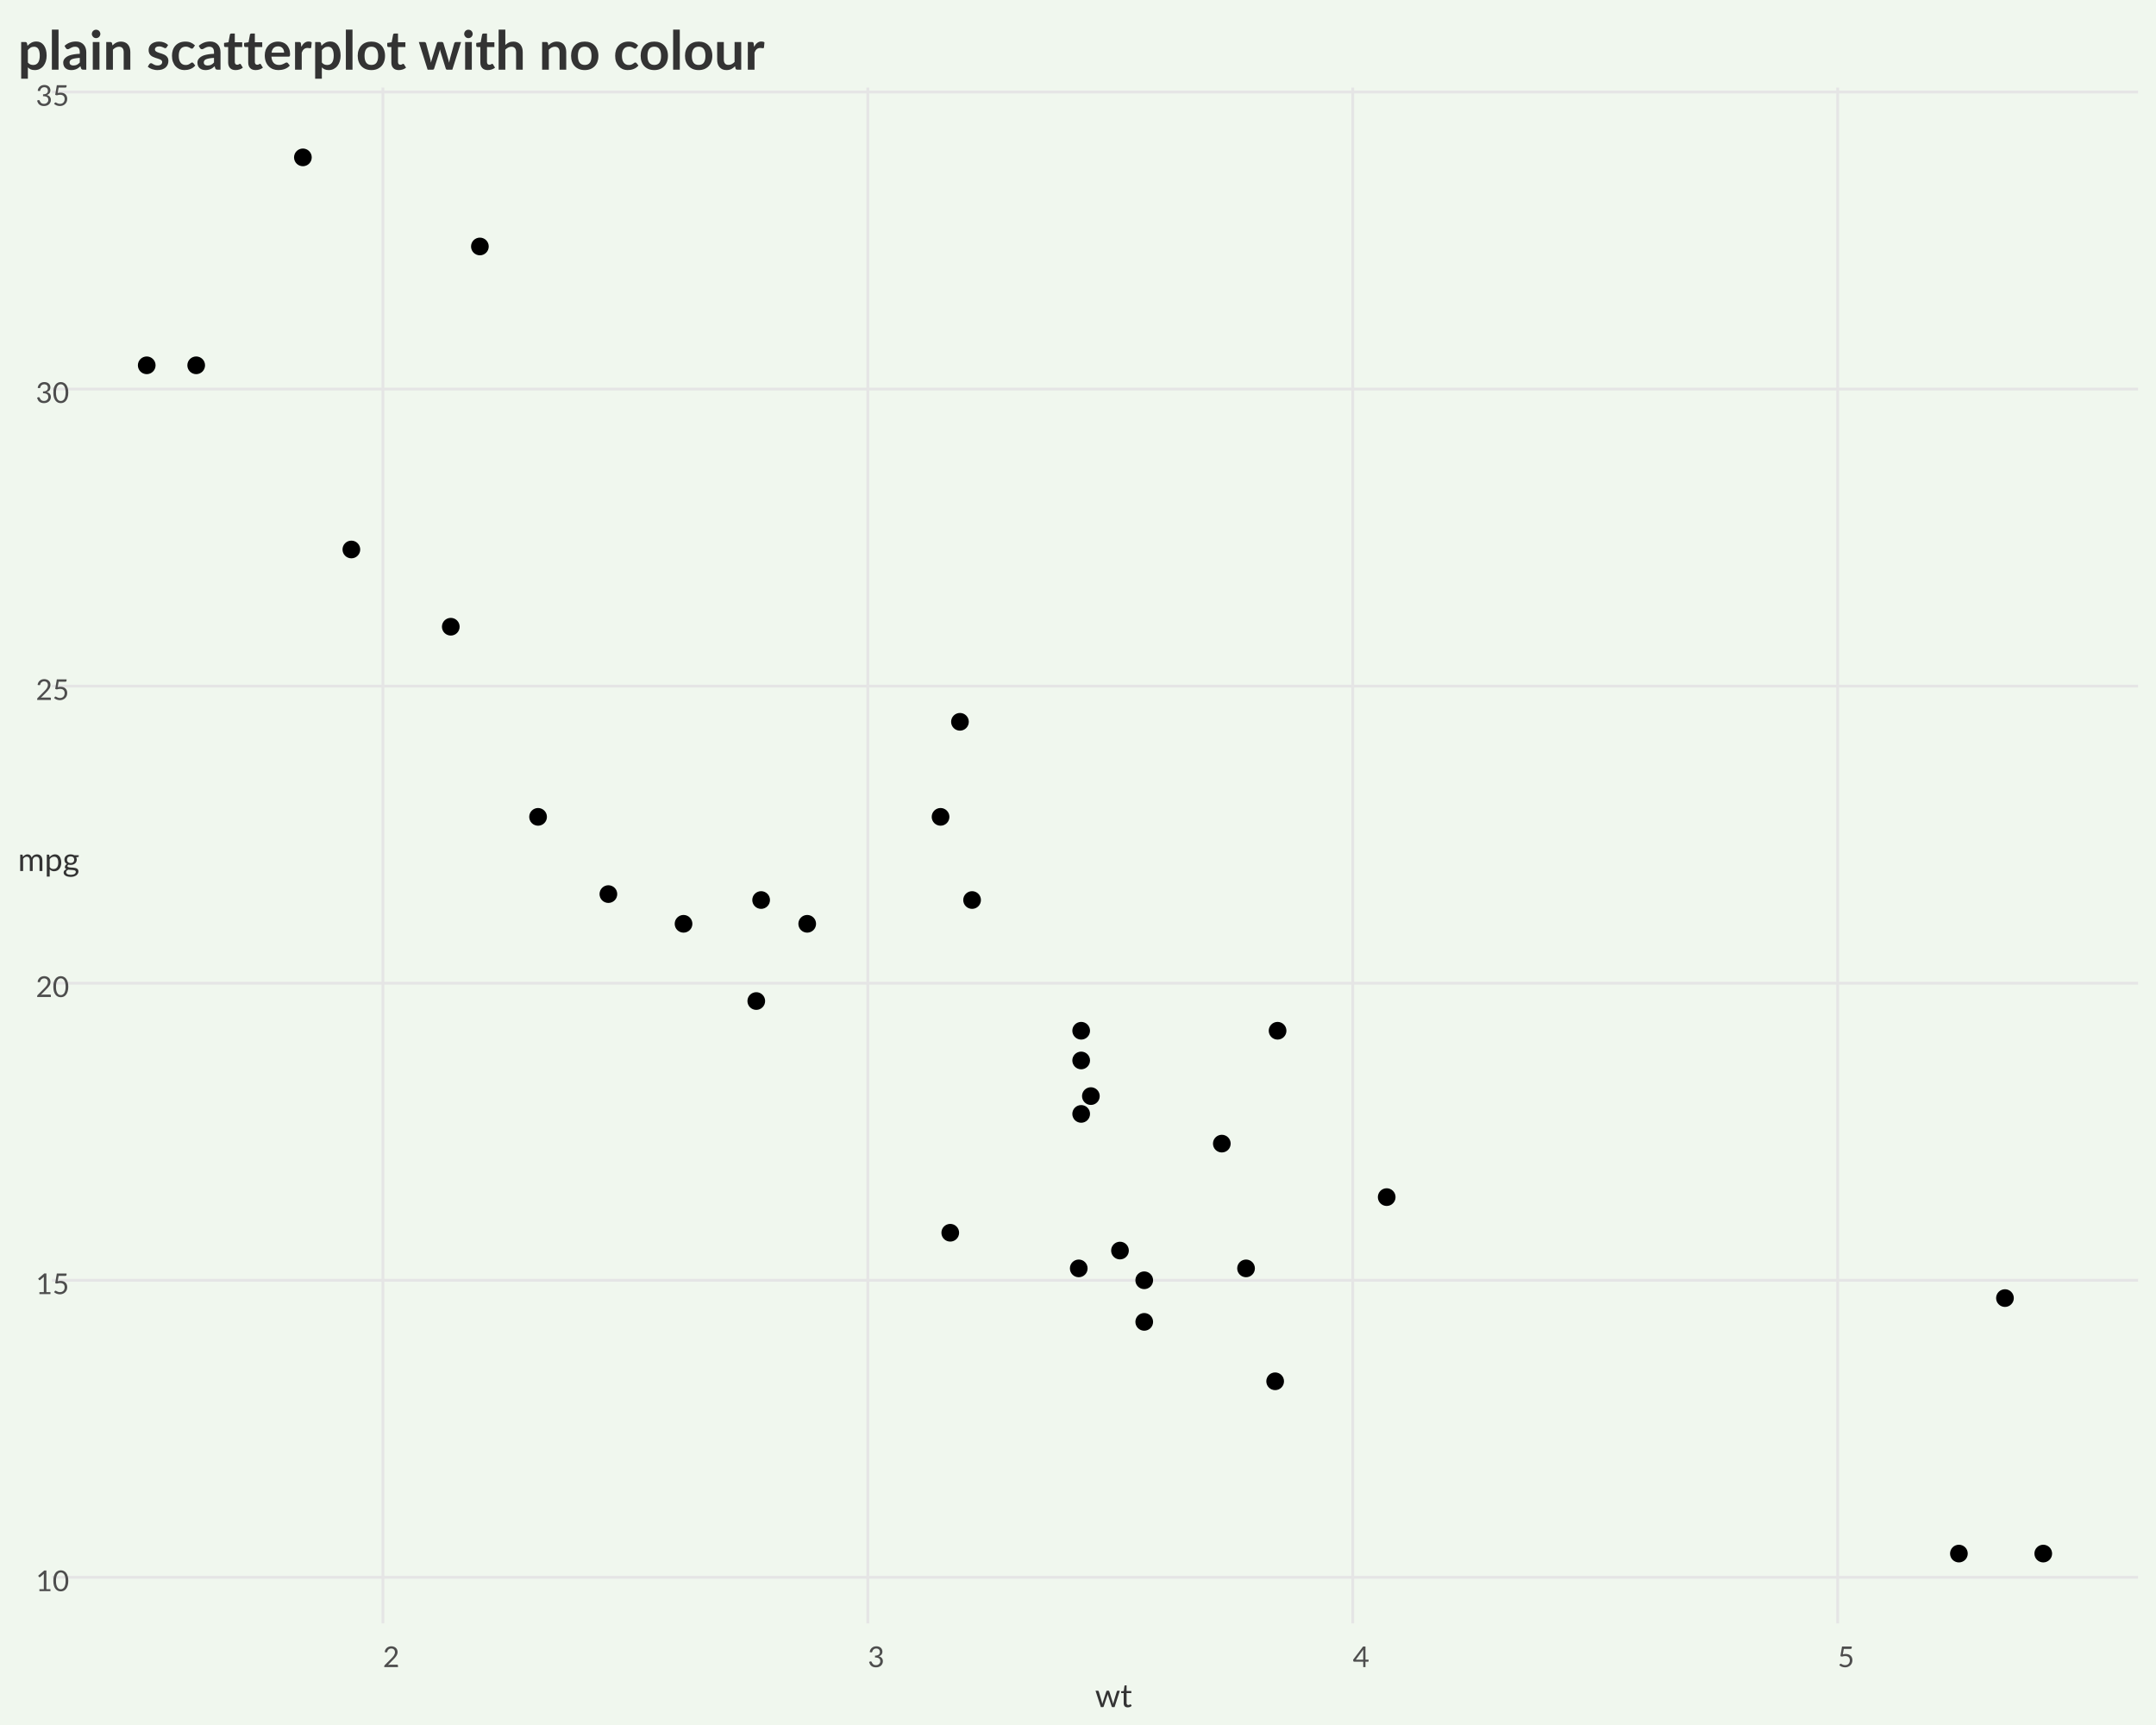
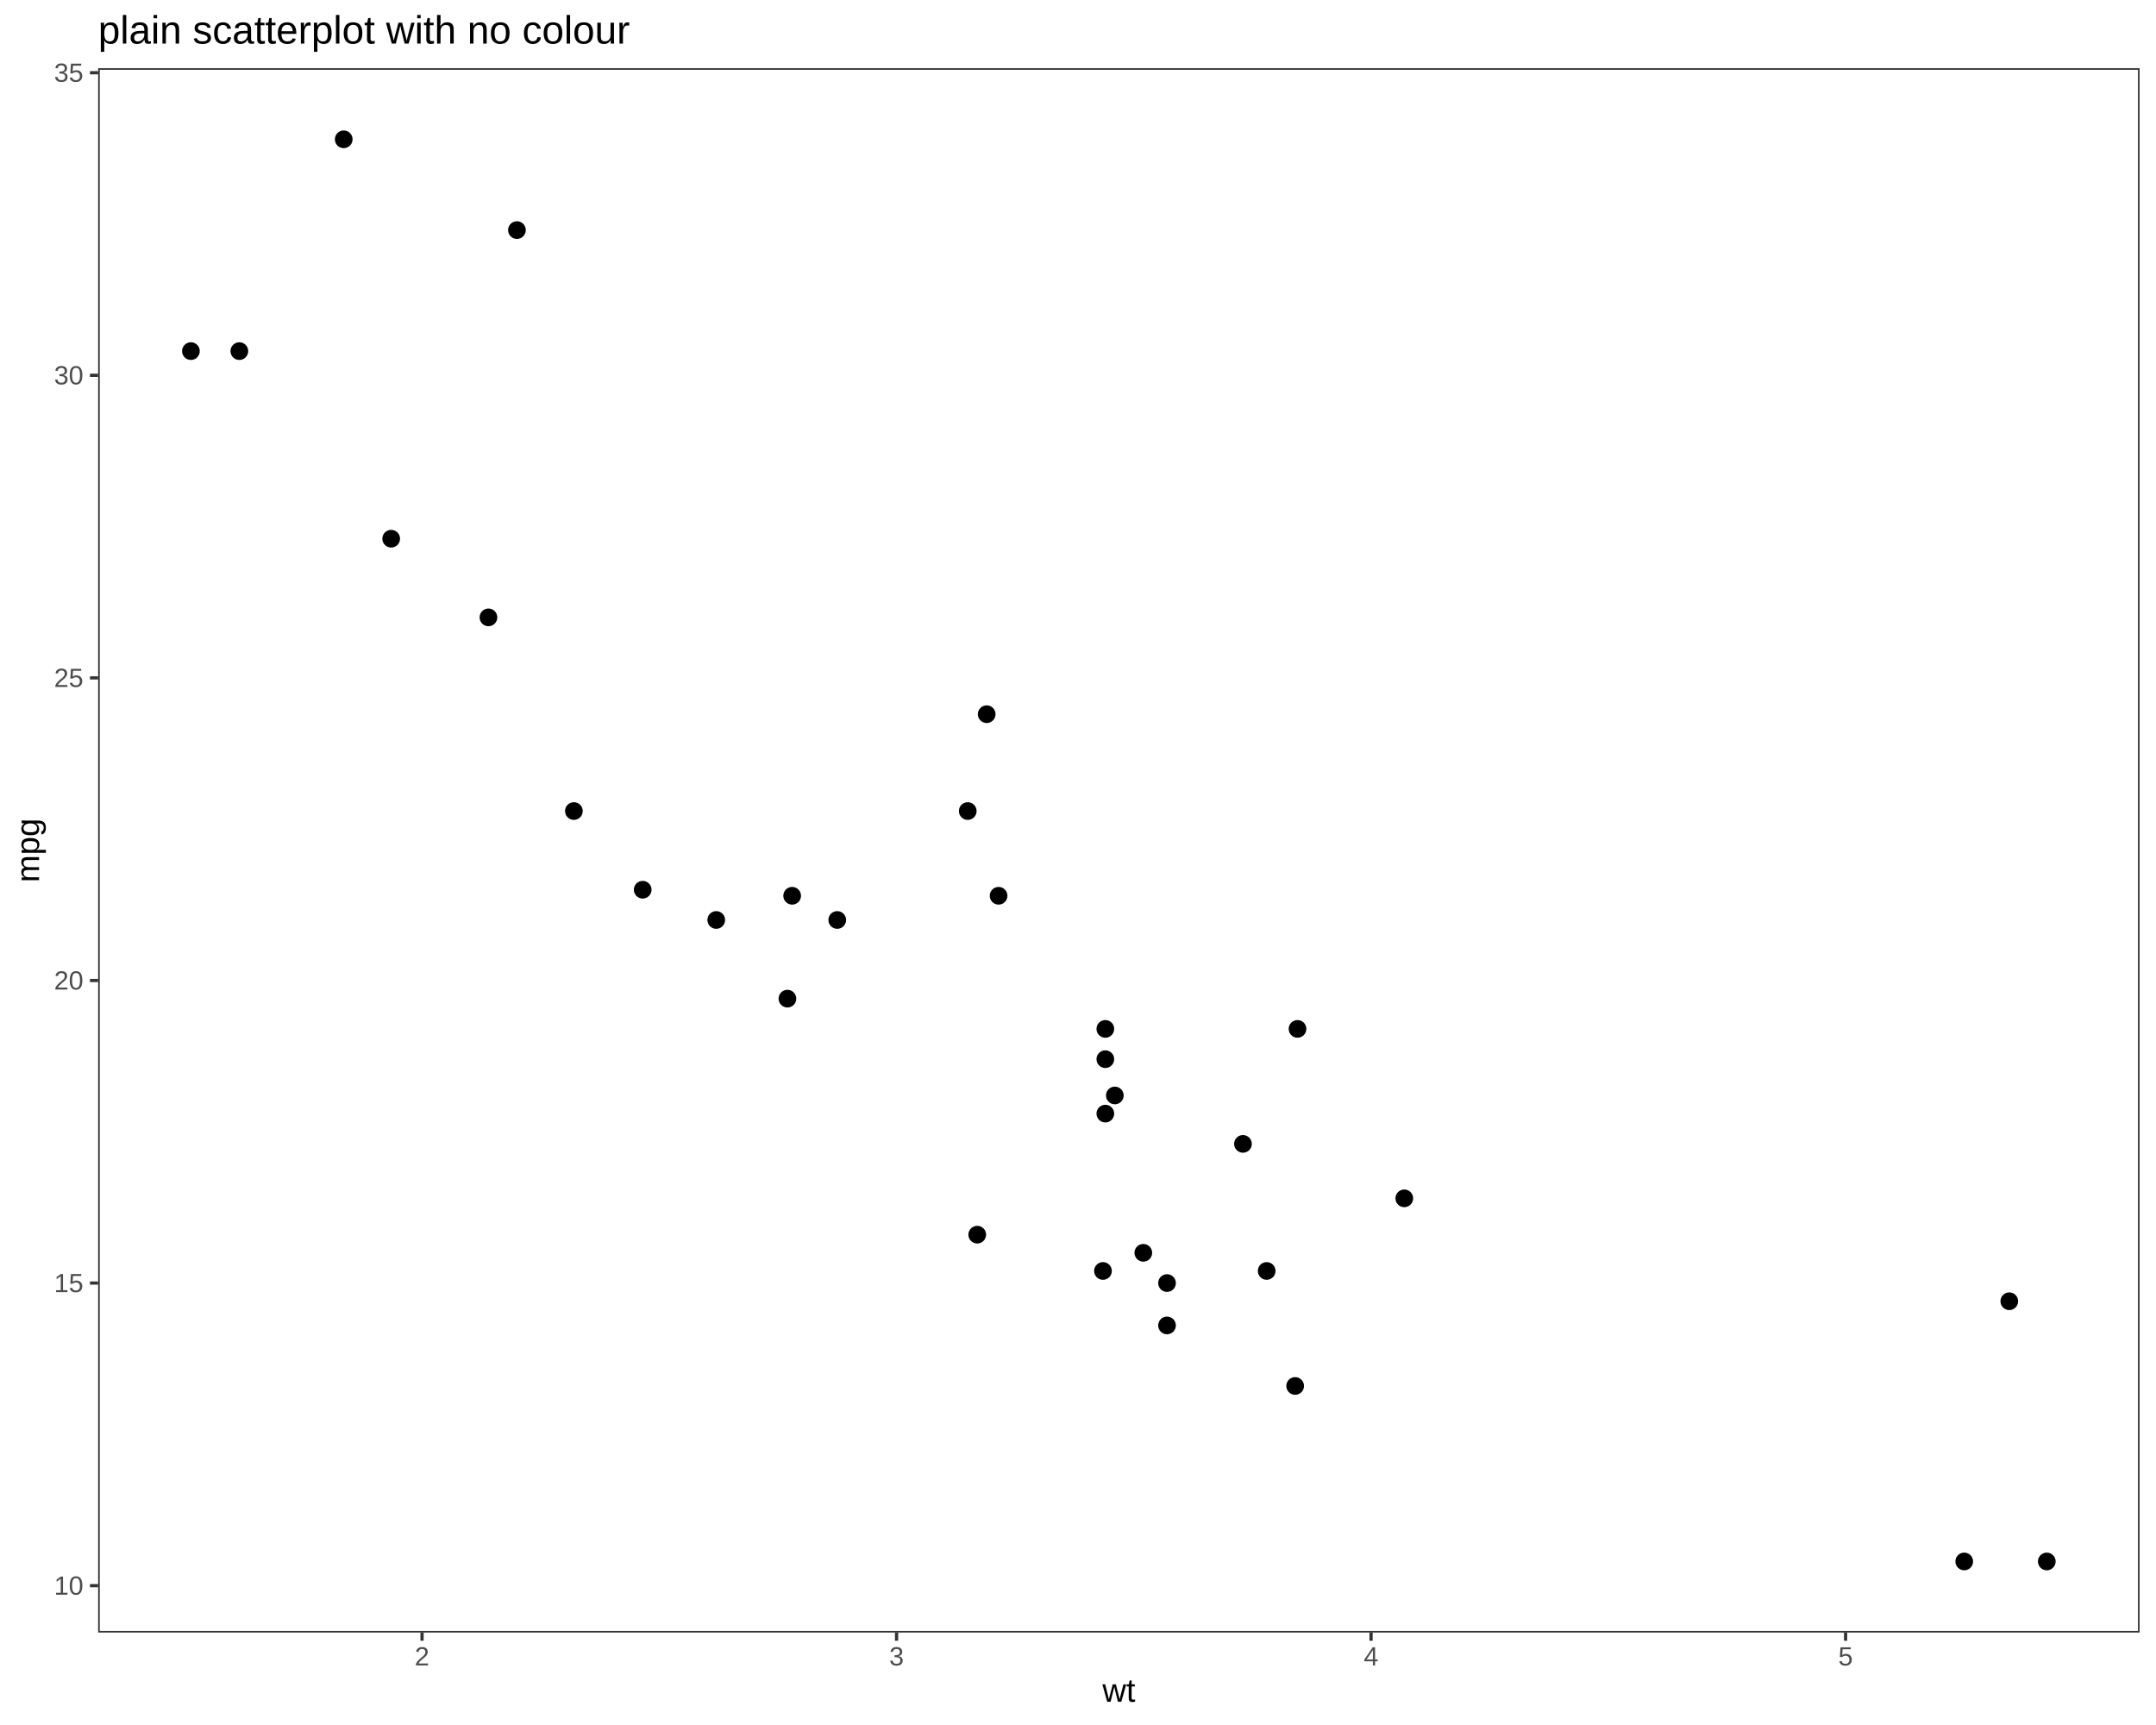
<svg xmlns="http://www.w3.org/2000/svg" viewBox="0 0 720.00 576.00">
  <defs>
    <style type="text/css">
    line, polyline, polygon, path, rect, circle {
      fill: none;
      stroke: #000000;
      stroke-linecap: round;
      stroke-linejoin: round;
      stroke-miterlimit: 10.00;
    }
  </style>
  </defs>
  <rect width="100%" height="100%" style="stroke: none; fill: #FFFFFF;" />
-   <rect x="0.00" y="0.00" width="720.00" height="576.00" style="stroke-width: 0.00; stroke: #FFFFFF; fill: #F0F7EE;" />
+   <rect x="0.00" y="0.00" width="720.00" height="576.00" style="stroke-width: 1.07; stroke: #FFFFFF; fill: #FFFFFF;" />
  <defs>
-     <clipPath id="cpMTcuMzN8NzE0LjAyfDU0Mi4wN3wyOS4yNA==">
-       <rect x="17.33" y="29.24" width="696.69" height="512.83" />
+     <clipPath id="cpMzIuNzh8NzE0LjUyfDU0NS4xM3wyMi43Nw==">
+       <rect x="32.78" y="22.77" width="681.74" height="522.36" />
    </clipPath>
  </defs>
-   <rect x="17.33" y="29.24" width="696.69" height="512.83" style="stroke-width: 0.00; stroke: #333333; fill: #F0F7EE;" clip-path="url(#cpMTcuMzN8NzE0LjAyfDU0Mi4wN3wyOS4yNA==)" />
-   <polyline points="17.33,526.69 714.02,526.69 " style="stroke-width: 0.93; stroke: #E5E5E5; stroke-linecap: butt;" clip-path="url(#cpMTcuMzN8NzE0LjAyfDU0Mi4wN3wyOS4yNA==)" />
-   <polyline points="17.33,427.50 714.02,427.50 " style="stroke-width: 0.93; stroke: #E5E5E5; stroke-linecap: butt;" clip-path="url(#cpMTcuMzN8NzE0LjAyfDU0Mi4wN3wyOS4yNA==)" />
-   <polyline points="17.33,328.31 714.02,328.31 " style="stroke-width: 0.93; stroke: #E5E5E5; stroke-linecap: butt;" clip-path="url(#cpMTcuMzN8NzE0LjAyfDU0Mi4wN3wyOS4yNA==)" />
-   <polyline points="17.33,229.11 714.02,229.11 " style="stroke-width: 0.93; stroke: #E5E5E5; stroke-linecap: butt;" clip-path="url(#cpMTcuMzN8NzE0LjAyfDU0Mi4wN3wyOS4yNA==)" />
-   <polyline points="17.33,129.92 714.02,129.92 " style="stroke-width: 0.93; stroke: #E5E5E5; stroke-linecap: butt;" clip-path="url(#cpMTcuMzN8NzE0LjAyfDU0Mi4wN3wyOS4yNA==)" />
-   <polyline points="17.33,30.72 714.02,30.72 " style="stroke-width: 0.93; stroke: #E5E5E5; stroke-linecap: butt;" clip-path="url(#cpMTcuMzN8NzE0LjAyfDU0Mi4wN3wyOS4yNA==)" />
-   <polyline points="127.87,542.07 127.87,29.24 " style="stroke-width: 0.93; stroke: #E5E5E5; stroke-linecap: butt;" clip-path="url(#cpMTcuMzN8NzE0LjAyfDU0Mi4wN3wyOS4yNA==)" />
-   <polyline points="289.81,542.07 289.81,29.24 " style="stroke-width: 0.93; stroke: #E5E5E5; stroke-linecap: butt;" clip-path="url(#cpMTcuMzN8NzE0LjAyfDU0Mi4wN3wyOS4yNA==)" />
-   <polyline points="451.75,542.07 451.75,29.24 " style="stroke-width: 0.93; stroke: #E5E5E5; stroke-linecap: butt;" clip-path="url(#cpMTcuMzN8NzE0LjAyfDU0Mi4wN3wyOS4yNA==)" />
-   <polyline points="613.69,542.07 613.69,29.24 " style="stroke-width: 0.93; stroke: #E5E5E5; stroke-linecap: butt;" clip-path="url(#cpMTcuMzN8NzE0LjAyfDU0Mi4wN3wyOS4yNA==)" />
-   <circle cx="228.27" cy="308.47" r="1.95pt" style="stroke-width: 0.71; fill: #000000;" clip-path="url(#cpMTcuMzN8NzE0LjAyfDU0Mi4wN3wyOS4yNA==)" />
-   <circle cx="269.57" cy="308.47" r="1.95pt" style="stroke-width: 0.71; fill: #000000;" clip-path="url(#cpMTcuMzN8NzE0LjAyfDU0Mi4wN3wyOS4yNA==)" />
-   <circle cx="179.69" cy="272.76" r="1.95pt" style="stroke-width: 0.71; fill: #000000;" clip-path="url(#cpMTcuMzN8NzE0LjAyfDU0Mi4wN3wyOS4yNA==)" />
-   <circle cx="324.63" cy="300.53" r="1.95pt" style="stroke-width: 0.71; fill: #000000;" clip-path="url(#cpMTcuMzN8NzE0LjAyfDU0Mi4wN3wyOS4yNA==)" />
-   <circle cx="361.06" cy="354.10" r="1.95pt" style="stroke-width: 0.71; fill: #000000;" clip-path="url(#cpMTcuMzN8NzE0LjAyfDU0Mi4wN3wyOS4yNA==)" />
-   <circle cx="364.30" cy="366.00" r="1.95pt" style="stroke-width: 0.71; fill: #000000;" clip-path="url(#cpMTcuMzN8NzE0LjAyfDU0Mi4wN3wyOS4yNA==)" />
-   <circle cx="382.12" cy="441.39" r="1.95pt" style="stroke-width: 0.71; fill: #000000;" clip-path="url(#cpMTcuMzN8NzE0LjAyfDU0Mi4wN3wyOS4yNA==)" />
-   <circle cx="320.58" cy="241.02" r="1.95pt" style="stroke-width: 0.71; fill: #000000;" clip-path="url(#cpMTcuMzN8NzE0LjAyfDU0Mi4wN3wyOS4yNA==)" />
-   <circle cx="314.10" cy="272.76" r="1.95pt" style="stroke-width: 0.71; fill: #000000;" clip-path="url(#cpMTcuMzN8NzE0LjAyfDU0Mi4wN3wyOS4yNA==)" />
-   <circle cx="361.06" cy="344.18" r="1.95pt" style="stroke-width: 0.71; fill: #000000;" clip-path="url(#cpMTcuMzN8NzE0LjAyfDU0Mi4wN3wyOS4yNA==)" />
-   <circle cx="361.06" cy="371.95" r="1.95pt" style="stroke-width: 0.71; fill: #000000;" clip-path="url(#cpMTcuMzN8NzE0LjAyfDU0Mi4wN3wyOS4yNA==)" />
-   <circle cx="463.09" cy="399.73" r="1.95pt" style="stroke-width: 0.71; fill: #000000;" clip-path="url(#cpMTcuMzN8NzE0LjAyfDU0Mi4wN3wyOS4yNA==)" />
-   <circle cx="408.03" cy="381.87" r="1.95pt" style="stroke-width: 0.71; fill: #000000;" clip-path="url(#cpMTcuMzN8NzE0LjAyfDU0Mi4wN3wyOS4yNA==)" />
-   <circle cx="416.12" cy="423.53" r="1.95pt" style="stroke-width: 0.71; fill: #000000;" clip-path="url(#cpMTcuMzN8NzE0LjAyfDU0Mi4wN3wyOS4yNA==)" />
-   <circle cx="654.18" cy="518.76" r="1.95pt" style="stroke-width: 0.71; fill: #000000;" clip-path="url(#cpMTcuMzN8NzE0LjAyfDU0Mi4wN3wyOS4yNA==)" />
-   <circle cx="682.35" cy="518.76" r="1.95pt" style="stroke-width: 0.71; fill: #000000;" clip-path="url(#cpMTcuMzN8NzE0LjAyfDU0Mi4wN3wyOS4yNA==)" />
-   <circle cx="669.56" cy="433.45" r="1.95pt" style="stroke-width: 0.71; fill: #000000;" clip-path="url(#cpMTcuMzN8NzE0LjAyfDU0Mi4wN3wyOS4yNA==)" />
-   <circle cx="160.26" cy="82.30" r="1.95pt" style="stroke-width: 0.71; fill: #000000;" clip-path="url(#cpMTcuMzN8NzE0LjAyfDU0Mi4wN3wyOS4yNA==)" />
-   <circle cx="65.52" cy="121.98" r="1.95pt" style="stroke-width: 0.71; fill: #000000;" clip-path="url(#cpMTcuMzN8NzE0LjAyfDU0Mi4wN3wyOS4yNA==)" />
-   <circle cx="101.15" cy="52.55" r="1.95pt" style="stroke-width: 0.71; fill: #000000;" clip-path="url(#cpMTcuMzN8NzE0LjAyfDU0Mi4wN3wyOS4yNA==)" />
-   <circle cx="203.17" cy="298.55" r="1.95pt" style="stroke-width: 0.71; fill: #000000;" clip-path="url(#cpMTcuMzN8NzE0LjAyfDU0Mi4wN3wyOS4yNA==)" />
-   <circle cx="374.02" cy="417.58" r="1.95pt" style="stroke-width: 0.71; fill: #000000;" clip-path="url(#cpMTcuMzN8NzE0LjAyfDU0Mi4wN3wyOS4yNA==)" />
-   <circle cx="360.25" cy="423.53" r="1.95pt" style="stroke-width: 0.71; fill: #000000;" clip-path="url(#cpMTcuMzN8NzE0LjAyfDU0Mi4wN3wyOS4yNA==)" />
-   <circle cx="425.84" cy="461.23" r="1.95pt" style="stroke-width: 0.71; fill: #000000;" clip-path="url(#cpMTcuMzN8NzE0LjAyfDU0Mi4wN3wyOS4yNA==)" />
-   <circle cx="426.65" cy="344.18" r="1.95pt" style="stroke-width: 0.71; fill: #000000;" clip-path="url(#cpMTcuMzN8NzE0LjAyfDU0Mi4wN3wyOS4yNA==)" />
-   <circle cx="117.34" cy="183.48" r="1.95pt" style="stroke-width: 0.71; fill: #000000;" clip-path="url(#cpMTcuMzN8NzE0LjAyfDU0Mi4wN3wyOS4yNA==)" />
-   <circle cx="150.54" cy="209.27" r="1.95pt" style="stroke-width: 0.71; fill: #000000;" clip-path="url(#cpMTcuMzN8NzE0LjAyfDU0Mi4wN3wyOS4yNA==)" />
-   <circle cx="49.00" cy="121.98" r="1.95pt" style="stroke-width: 0.71; fill: #000000;" clip-path="url(#cpMTcuMzN8NzE0LjAyfDU0Mi4wN3wyOS4yNA==)" />
-   <circle cx="317.34" cy="411.63" r="1.95pt" style="stroke-width: 0.71; fill: #000000;" clip-path="url(#cpMTcuMzN8NzE0LjAyfDU0Mi4wN3wyOS4yNA==)" />
-   <circle cx="252.56" cy="334.26" r="1.95pt" style="stroke-width: 0.71; fill: #000000;" clip-path="url(#cpMTcuMzN8NzE0LjAyfDU0Mi4wN3wyOS4yNA==)" />
-   <circle cx="382.12" cy="427.50" r="1.95pt" style="stroke-width: 0.71; fill: #000000;" clip-path="url(#cpMTcuMzN8NzE0LjAyfDU0Mi4wN3wyOS4yNA==)" />
-   <circle cx="254.18" cy="300.53" r="1.95pt" style="stroke-width: 0.71; fill: #000000;" clip-path="url(#cpMTcuMzN8NzE0LjAyfDU0Mi4wN3wyOS4yNA==)" />
+   <rect x="32.78" y="22.77" width="681.74" height="522.36" style="stroke-width: 1.07; stroke: none; fill: #FFFFFF;" clip-path="url(#cpMzIuNzh8NzE0LjUyfDU0NS4xM3wyMi43Nw==)" />
+   <circle cx="239.19" cy="307.19" r="1.95pt" style="stroke-width: 0.71; fill: #000000;" clip-path="url(#cpMzIuNzh8NzE0LjUyfDU0NS4xM3wyMi43Nw==)" />
+   <circle cx="279.60" cy="307.19" r="1.95pt" style="stroke-width: 0.71; fill: #000000;" clip-path="url(#cpMzIuNzh8NzE0LjUyfDU0NS4xM3wyMi43Nw==)" />
+   <circle cx="191.65" cy="270.82" r="1.95pt" style="stroke-width: 0.71; fill: #000000;" clip-path="url(#cpMzIuNzh8NzE0LjUyfDU0NS4xM3wyMi43Nw==)" />
+   <circle cx="333.48" cy="299.11" r="1.95pt" style="stroke-width: 0.71; fill: #000000;" clip-path="url(#cpMzIuNzh8NzE0LjUyfDU0NS4xM3wyMi43Nw==)" />
+   <circle cx="369.13" cy="353.67" r="1.95pt" style="stroke-width: 0.71; fill: #000000;" clip-path="url(#cpMzIuNzh8NzE0LjUyfDU0NS4xM3wyMi43Nw==)" />
+   <circle cx="372.30" cy="365.79" r="1.95pt" style="stroke-width: 0.71; fill: #000000;" clip-path="url(#cpMzIuNzh8NzE0LjUyfDU0NS4xM3wyMi43Nw==)" />
+   <circle cx="389.73" cy="442.58" r="1.95pt" style="stroke-width: 0.71; fill: #000000;" clip-path="url(#cpMzIuNzh8NzE0LjUyfDU0NS4xM3wyMi43Nw==)" />
+   <circle cx="329.51" cy="238.48" r="1.95pt" style="stroke-width: 0.71; fill: #000000;" clip-path="url(#cpMzIuNzh8NzE0LjUyfDU0NS4xM3wyMi43Nw==)" />
+   <circle cx="323.18" cy="270.82" r="1.95pt" style="stroke-width: 0.71; fill: #000000;" clip-path="url(#cpMzIuNzh8NzE0LjUyfDU0NS4xM3wyMi43Nw==)" />
+   <circle cx="369.13" cy="343.56" r="1.95pt" style="stroke-width: 0.71; fill: #000000;" clip-path="url(#cpMzIuNzh8NzE0LjUyfDU0NS4xM3wyMi43Nw==)" />
+   <circle cx="369.13" cy="371.85" r="1.95pt" style="stroke-width: 0.71; fill: #000000;" clip-path="url(#cpMzIuNzh8NzE0LjUyfDU0NS4xM3wyMi43Nw==)" />
+   <circle cx="468.97" cy="400.14" r="1.95pt" style="stroke-width: 0.71; fill: #000000;" clip-path="url(#cpMzIuNzh8NzE0LjUyfDU0NS4xM3wyMi43Nw==)" />
+   <circle cx="415.09" cy="381.96" r="1.95pt" style="stroke-width: 0.71; fill: #000000;" clip-path="url(#cpMzIuNzh8NzE0LjUyfDU0NS4xM3wyMi43Nw==)" />
+   <circle cx="423.01" cy="424.39" r="1.95pt" style="stroke-width: 0.71; fill: #000000;" clip-path="url(#cpMzIuNzh8NzE0LjUyfDU0NS4xM3wyMi43Nw==)" />
+   <circle cx="655.96" cy="521.39" r="1.95pt" style="stroke-width: 0.71; fill: #000000;" clip-path="url(#cpMzIuNzh8NzE0LjUyfDU0NS4xM3wyMi43Nw==)" />
+   <circle cx="683.53" cy="521.39" r="1.95pt" style="stroke-width: 0.71; fill: #000000;" clip-path="url(#cpMzIuNzh8NzE0LjUyfDU0NS4xM3wyMi43Nw==)" />
+   <circle cx="671.01" cy="434.50" r="1.95pt" style="stroke-width: 0.71; fill: #000000;" clip-path="url(#cpMzIuNzh8NzE0LjUyfDU0NS4xM3wyMi43Nw==)" />
+   <circle cx="172.63" cy="76.83" r="1.95pt" style="stroke-width: 0.71; fill: #000000;" clip-path="url(#cpMzIuNzh8NzE0LjUyfDU0NS4xM3wyMi43Nw==)" />
+   <circle cx="79.93" cy="117.24" r="1.95pt" style="stroke-width: 0.71; fill: #000000;" clip-path="url(#cpMzIuNzh8NzE0LjUyfDU0NS4xM3wyMi43Nw==)" />
+   <circle cx="114.79" cy="46.52" r="1.95pt" style="stroke-width: 0.71; fill: #000000;" clip-path="url(#cpMzIuNzh8NzE0LjUyfDU0NS4xM3wyMi43Nw==)" />
+   <circle cx="214.63" cy="297.09" r="1.95pt" style="stroke-width: 0.71; fill: #000000;" clip-path="url(#cpMzIuNzh8NzE0LjUyfDU0NS4xM3wyMi43Nw==)" />
+   <circle cx="381.81" cy="418.33" r="1.95pt" style="stroke-width: 0.71; fill: #000000;" clip-path="url(#cpMzIuNzh8NzE0LjUyfDU0NS4xM3wyMi43Nw==)" />
+   <circle cx="368.34" cy="424.39" r="1.95pt" style="stroke-width: 0.71; fill: #000000;" clip-path="url(#cpMzIuNzh8NzE0LjUyfDU0NS4xM3wyMi43Nw==)" />
+   <circle cx="432.52" cy="462.79" r="1.95pt" style="stroke-width: 0.71; fill: #000000;" clip-path="url(#cpMzIuNzh8NzE0LjUyfDU0NS4xM3wyMi43Nw==)" />
+   <circle cx="433.31" cy="343.56" r="1.95pt" style="stroke-width: 0.71; fill: #000000;" clip-path="url(#cpMzIuNzh8NzE0LjUyfDU0NS4xM3wyMi43Nw==)" />
+   <circle cx="130.64" cy="179.88" r="1.95pt" style="stroke-width: 0.71; fill: #000000;" clip-path="url(#cpMzIuNzh8NzE0LjUyfDU0NS4xM3wyMi43Nw==)" />
+   <circle cx="163.12" cy="206.15" r="1.95pt" style="stroke-width: 0.71; fill: #000000;" clip-path="url(#cpMzIuNzh8NzE0LjUyfDU0NS4xM3wyMi43Nw==)" />
+   <circle cx="63.76" cy="117.24" r="1.95pt" style="stroke-width: 0.71; fill: #000000;" clip-path="url(#cpMzIuNzh8NzE0LjUyfDU0NS4xM3wyMi43Nw==)" />
+   <circle cx="326.35" cy="412.27" r="1.95pt" style="stroke-width: 0.71; fill: #000000;" clip-path="url(#cpMzIuNzh8NzE0LjUyfDU0NS4xM3wyMi43Nw==)" />
+   <circle cx="262.96" cy="333.46" r="1.95pt" style="stroke-width: 0.71; fill: #000000;" clip-path="url(#cpMzIuNzh8NzE0LjUyfDU0NS4xM3wyMi43Nw==)" />
+   <circle cx="389.73" cy="428.43" r="1.95pt" style="stroke-width: 0.71; fill: #000000;" clip-path="url(#cpMzIuNzh8NzE0LjUyfDU0NS4xM3wyMi43Nw==)" />
+   <circle cx="264.54" cy="299.11" r="1.95pt" style="stroke-width: 0.71; fill: #000000;" clip-path="url(#cpMzIuNzh8NzE0LjUyfDU0NS4xM3wyMi43Nw==)" />
+   <rect x="32.78" y="22.77" width="681.74" height="522.36" style="stroke-width: 1.07; stroke: #333333;" clip-path="url(#cpMzIuNzh8NzE0LjUyfDU0NS4xM3wyMi43Nw==)" />
  <defs>
    <clipPath id="cpMC4wMHw3MjAuMDB8NTc2LjAwfDAuMDA=">
      <rect x="0.00" y="0.00" width="720.00" height="576.00" />
    </clipPath>
  </defs>
  <g clip-path="url(#cpMC4wMHw3MjAuMDB8NTc2LjAwfDAuMDA=)">
-     <text x="11.96" y="531.30" style="font-size: 9.60px; fill: #4D4D4D; font-family: Lato;" textLength="0.00px" lengthAdjust="spacingAndGlyphs">10</text>
+     <text x="18.06" y="532.49" style="font-size: 8.80px; fill: #4D4D4D; font-family: Liberation Sans;" textLength="9.78px" lengthAdjust="spacingAndGlyphs">10</text>
  </g>
  <g clip-path="url(#cpMC4wMHw3MjAuMDB8NTc2LjAwfDAuMDA=)">
-     <text x="11.96" y="432.11" style="font-size: 9.60px; fill: #4D4D4D; font-family: Lato;" textLength="0.00px" lengthAdjust="spacingAndGlyphs">15</text>
+     <text x="18.06" y="431.46" style="font-size: 8.80px; fill: #4D4D4D; font-family: Liberation Sans;" textLength="9.78px" lengthAdjust="spacingAndGlyphs">15</text>
  </g>
  <g clip-path="url(#cpMC4wMHw3MjAuMDB8NTc2LjAwfDAuMDA=)">
-     <text x="11.96" y="332.91" style="font-size: 9.60px; fill: #4D4D4D; font-family: Lato;" textLength="0.00px" lengthAdjust="spacingAndGlyphs">20</text>
+     <text x="18.06" y="330.42" style="font-size: 8.80px; fill: #4D4D4D; font-family: Liberation Sans;" textLength="9.78px" lengthAdjust="spacingAndGlyphs">20</text>
  </g>
  <g clip-path="url(#cpMC4wMHw3MjAuMDB8NTc2LjAwfDAuMDA=)">
-     <text x="11.96" y="233.72" style="font-size: 9.60px; fill: #4D4D4D; font-family: Lato;" textLength="0.00px" lengthAdjust="spacingAndGlyphs">25</text>
+     <text x="18.06" y="229.38" style="font-size: 8.80px; fill: #4D4D4D; font-family: Liberation Sans;" textLength="9.78px" lengthAdjust="spacingAndGlyphs">25</text>
  </g>
  <g clip-path="url(#cpMC4wMHw3MjAuMDB8NTc2LjAwfDAuMDA=)">
-     <text x="11.96" y="134.53" style="font-size: 9.60px; fill: #4D4D4D; font-family: Lato;" textLength="0.00px" lengthAdjust="spacingAndGlyphs">30</text>
+     <text x="18.06" y="128.35" style="font-size: 8.80px; fill: #4D4D4D; font-family: Liberation Sans;" textLength="9.78px" lengthAdjust="spacingAndGlyphs">30</text>
  </g>
  <g clip-path="url(#cpMC4wMHw3MjAuMDB8NTc2LjAwfDAuMDA=)">
-     <text x="11.96" y="35.33" style="font-size: 9.60px; fill: #4D4D4D; font-family: Lato;" textLength="0.00px" lengthAdjust="spacingAndGlyphs">35</text>
+     <text x="18.06" y="27.31" style="font-size: 8.80px; fill: #4D4D4D; font-family: Liberation Sans;" textLength="9.78px" lengthAdjust="spacingAndGlyphs">35</text>
+   </g>
+   <polyline points="30.04,529.47 32.78,529.47 " style="stroke-width: 1.07; stroke: #333333; stroke-linecap: butt;" clip-path="url(#cpMC4wMHw3MjAuMDB8NTc2LjAwfDAuMDA=)" />
+   <polyline points="30.04,428.43 32.78,428.43 " style="stroke-width: 1.07; stroke: #333333; stroke-linecap: butt;" clip-path="url(#cpMC4wMHw3MjAuMDB8NTc2LjAwfDAuMDA=)" />
+   <polyline points="30.04,327.40 32.78,327.40 " style="stroke-width: 1.07; stroke: #333333; stroke-linecap: butt;" clip-path="url(#cpMC4wMHw3MjAuMDB8NTc2LjAwfDAuMDA=)" />
+   <polyline points="30.04,226.36 32.78,226.36 " style="stroke-width: 1.07; stroke: #333333; stroke-linecap: butt;" clip-path="url(#cpMC4wMHw3MjAuMDB8NTc2LjAwfDAuMDA=)" />
+   <polyline points="30.04,125.32 32.78,125.32 " style="stroke-width: 1.07; stroke: #333333; stroke-linecap: butt;" clip-path="url(#cpMC4wMHw3MjAuMDB8NTc2LjAwfDAuMDA=)" />
+   <polyline points="30.04,24.29 32.78,24.29 " style="stroke-width: 1.07; stroke: #333333; stroke-linecap: butt;" clip-path="url(#cpMC4wMHw3MjAuMDB8NTc2LjAwfDAuMDA=)" />
+   <polyline points="140.94,547.87 140.94,545.13 " style="stroke-width: 1.07; stroke: #333333; stroke-linecap: butt;" clip-path="url(#cpMC4wMHw3MjAuMDB8NTc2LjAwfDAuMDA=)" />
+   <polyline points="299.41,547.87 299.41,545.13 " style="stroke-width: 1.07; stroke: #333333; stroke-linecap: butt;" clip-path="url(#cpMC4wMHw3MjAuMDB8NTc2LjAwfDAuMDA=)" />
+   <polyline points="457.87,547.87 457.87,545.13 " style="stroke-width: 1.07; stroke: #333333; stroke-linecap: butt;" clip-path="url(#cpMC4wMHw3MjAuMDB8NTc2LjAwfDAuMDA=)" />
+   <polyline points="616.34,547.87 616.34,545.13 " style="stroke-width: 1.07; stroke: #333333; stroke-linecap: butt;" clip-path="url(#cpMC4wMHw3MjAuMDB8NTc2LjAwfDAuMDA=)" />
+   <g clip-path="url(#cpMC4wMHw3MjAuMDB8NTc2LjAwfDAuMDA=)">
+     <text x="138.49" y="556.11" style="font-size: 8.80px; fill: #4D4D4D; font-family: Liberation Sans;" textLength="4.89px" lengthAdjust="spacingAndGlyphs">2</text>
  </g>
  <g clip-path="url(#cpMC4wMHw3MjAuMDB8NTc2LjAwfDAuMDA=)">
-     <text x="127.87" y="556.67" style="font-size: 9.60px; fill: #4D4D4D; font-family: Lato;" textLength="0.00px" lengthAdjust="spacingAndGlyphs">2</text>
+     <text x="296.96" y="556.11" style="font-size: 8.80px; fill: #4D4D4D; font-family: Liberation Sans;" textLength="4.89px" lengthAdjust="spacingAndGlyphs">3</text>
  </g>
  <g clip-path="url(#cpMC4wMHw3MjAuMDB8NTc2LjAwfDAuMDA=)">
-     <text x="289.81" y="556.67" style="font-size: 9.60px; fill: #4D4D4D; font-family: Lato;" textLength="0.00px" lengthAdjust="spacingAndGlyphs">3</text>
+     <text x="455.43" y="556.11" style="font-size: 8.80px; fill: #4D4D4D; font-family: Liberation Sans;" textLength="4.89px" lengthAdjust="spacingAndGlyphs">4</text>
  </g>
  <g clip-path="url(#cpMC4wMHw3MjAuMDB8NTc2LjAwfDAuMDA=)">
-     <text x="451.75" y="556.67" style="font-size: 9.60px; fill: #4D4D4D; font-family: Lato;" textLength="0.00px" lengthAdjust="spacingAndGlyphs">4</text>
+     <text x="613.90" y="556.11" style="font-size: 8.80px; fill: #4D4D4D; font-family: Liberation Sans;" textLength="4.89px" lengthAdjust="spacingAndGlyphs">5</text>
  </g>
  <g clip-path="url(#cpMC4wMHw3MjAuMDB8NTc2LjAwfDAuMDA=)">
-     <text x="613.69" y="556.67" style="font-size: 9.60px; fill: #4D4D4D; font-family: Lato;" textLength="0.00px" lengthAdjust="spacingAndGlyphs">5</text>
+     <text x="368.15" y="568.24" style="font-size: 11.00px; font-family: Liberation Sans;" textLength="11.00px" lengthAdjust="spacingAndGlyphs">wt</text>
  </g>
  <g clip-path="url(#cpMC4wMHw3MjAuMDB8NTc2LjAwfDAuMDA=)">
-     <text x="365.68" y="570.02" style="font-size: 10.80px; fill: #333333; font-family: Lato;" textLength="0.00px" lengthAdjust="spacingAndGlyphs">wt</text>
+     <text transform="translate(13.04,294.65) rotate(-90)" style="font-size: 11.00px; font-family: Liberation Sans;" textLength="21.41px" lengthAdjust="spacingAndGlyphs">mpg</text>
  </g>
  <g clip-path="url(#cpMC4wMHw3MjAuMDB8NTc2LjAwfDAuMDA=)">
-     <text x="5.98" y="290.84" style="font-size: 10.80px; fill: #333333; font-family: Lato;" textLength="0.00px" lengthAdjust="spacingAndGlyphs">mpg</text>
-   </g>
-   <g clip-path="url(#cpMC4wMHw3MjAuMDB8NTc2LjAwfDAuMDA=)">
-     <text x="5.98" y="23.26" style="font-size: 18.00px; font-weight: bold; fill: #333333; font-family: Lato;" textLength="0.00px" lengthAdjust="spacingAndGlyphs">plain scatterplot with no colour</text>
+     <text x="32.78" y="14.56" style="font-size: 13.20px; font-family: Liberation Sans;" textLength="177.30px" lengthAdjust="spacingAndGlyphs">plain scatterplot with no colour</text>
  </g>
</svg>
